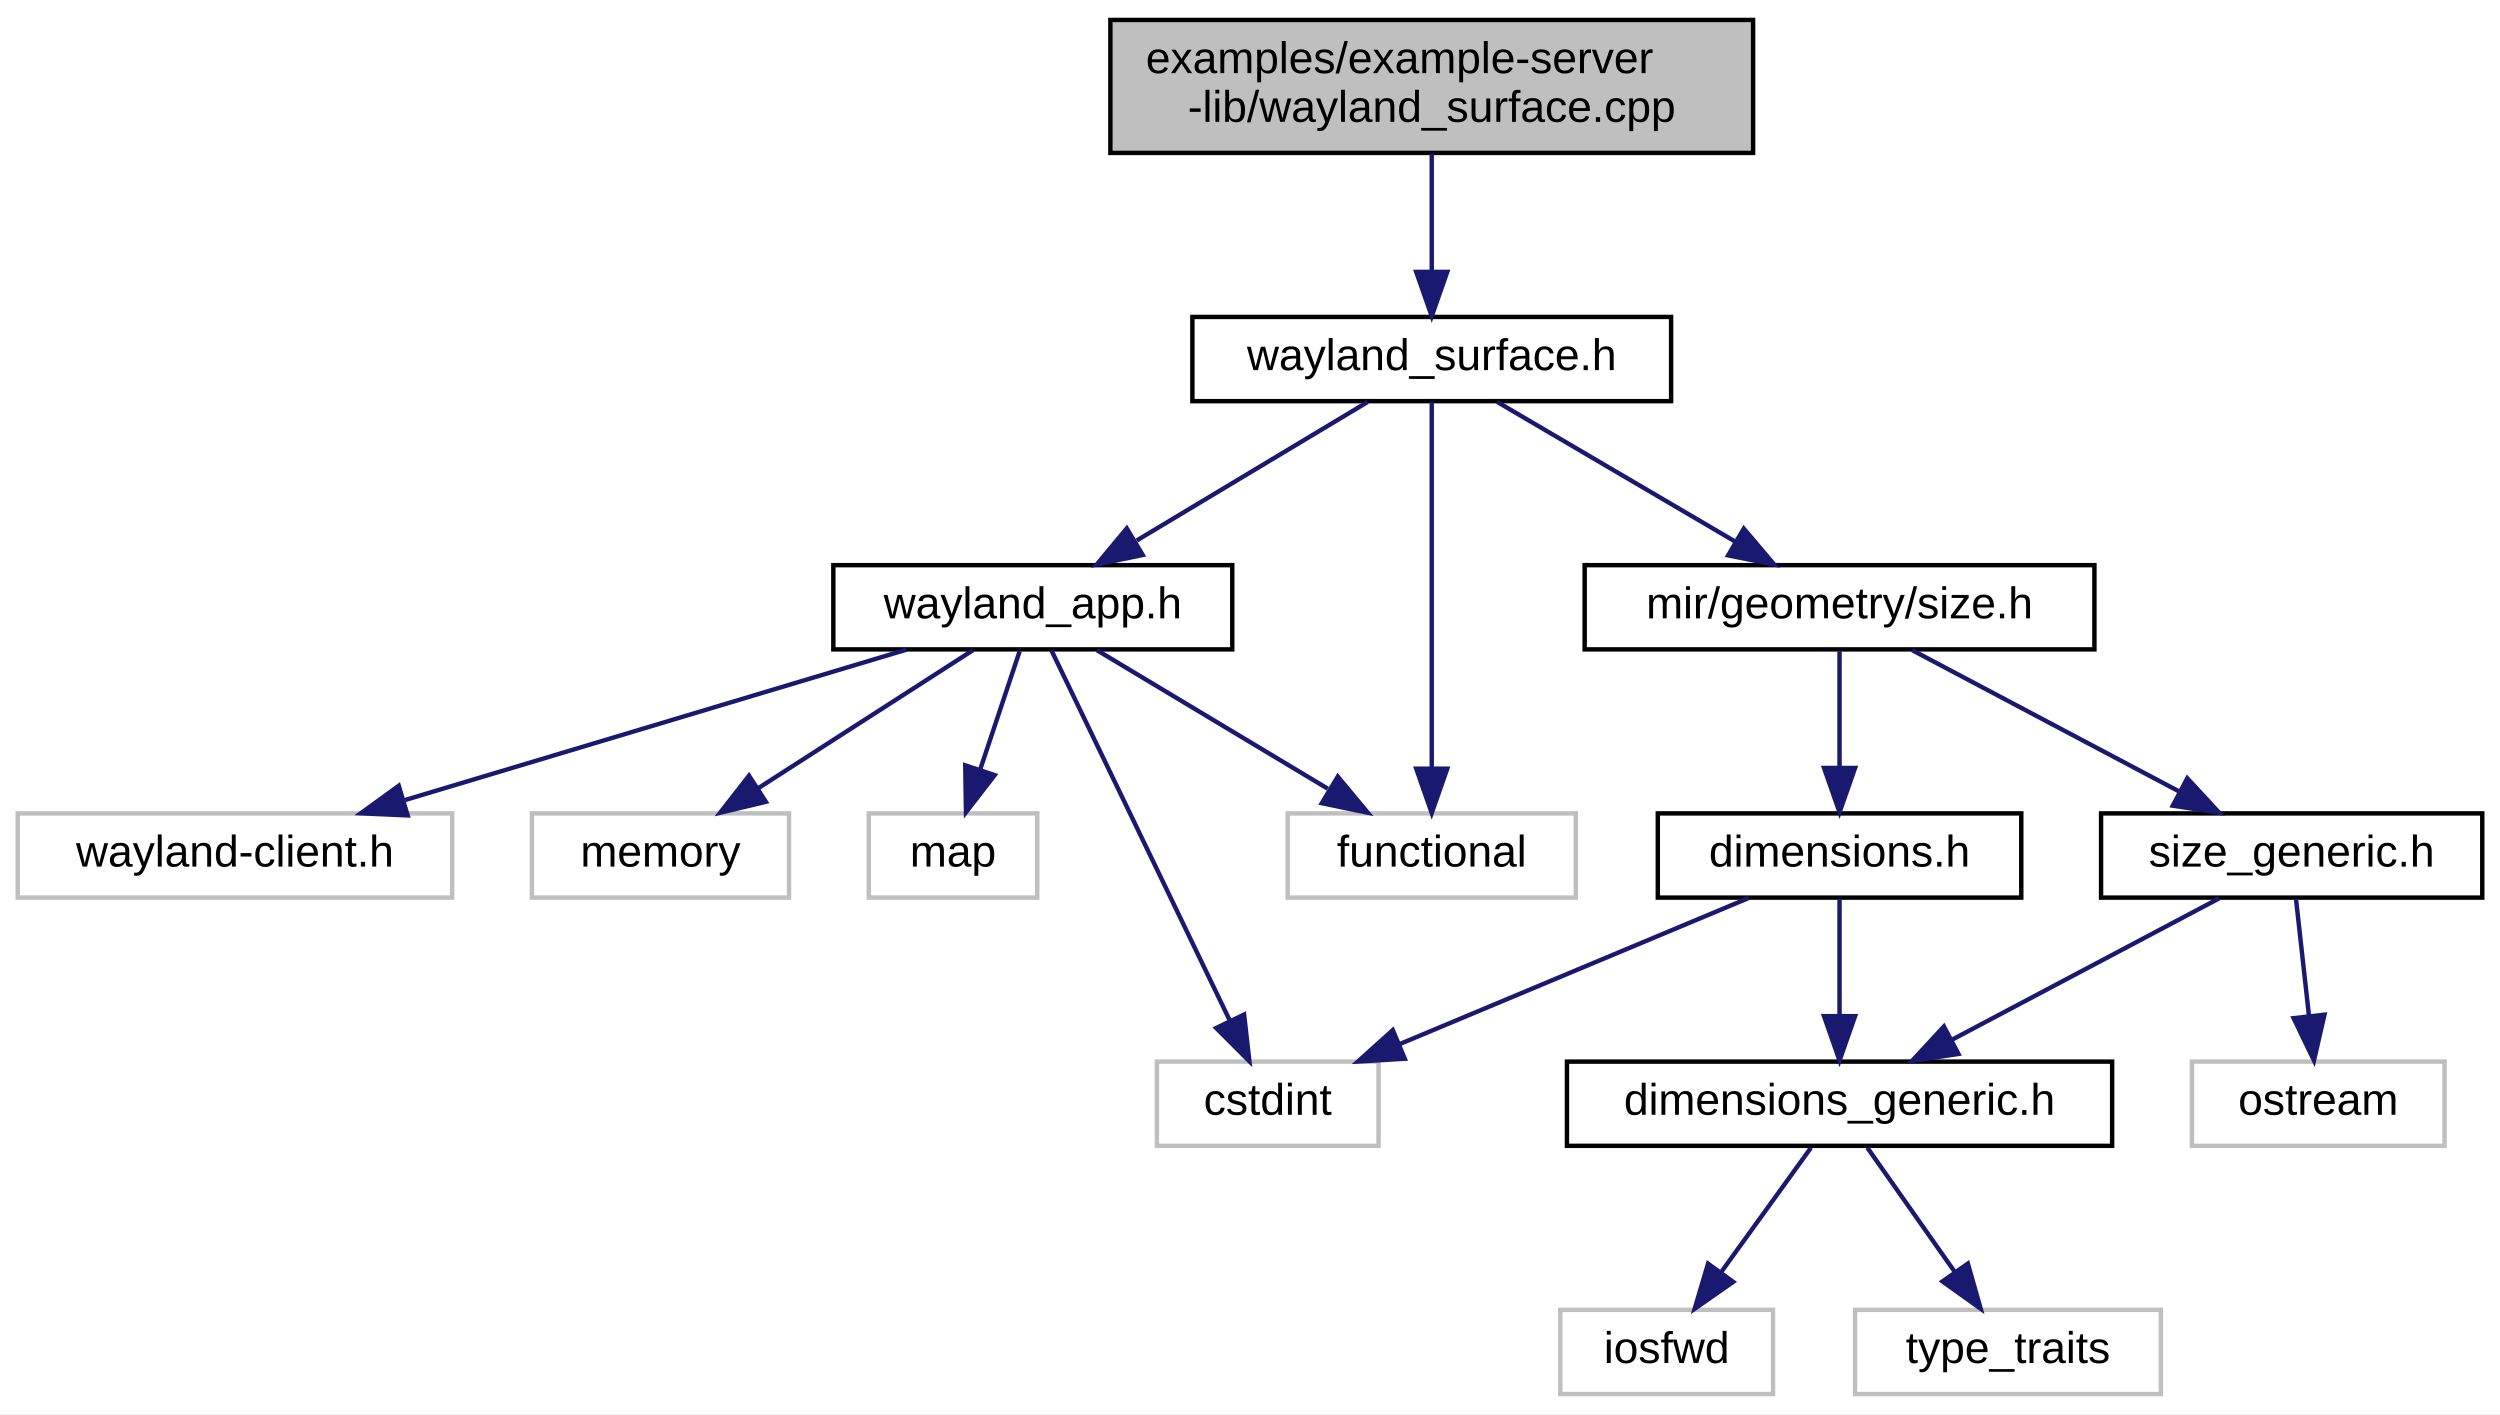
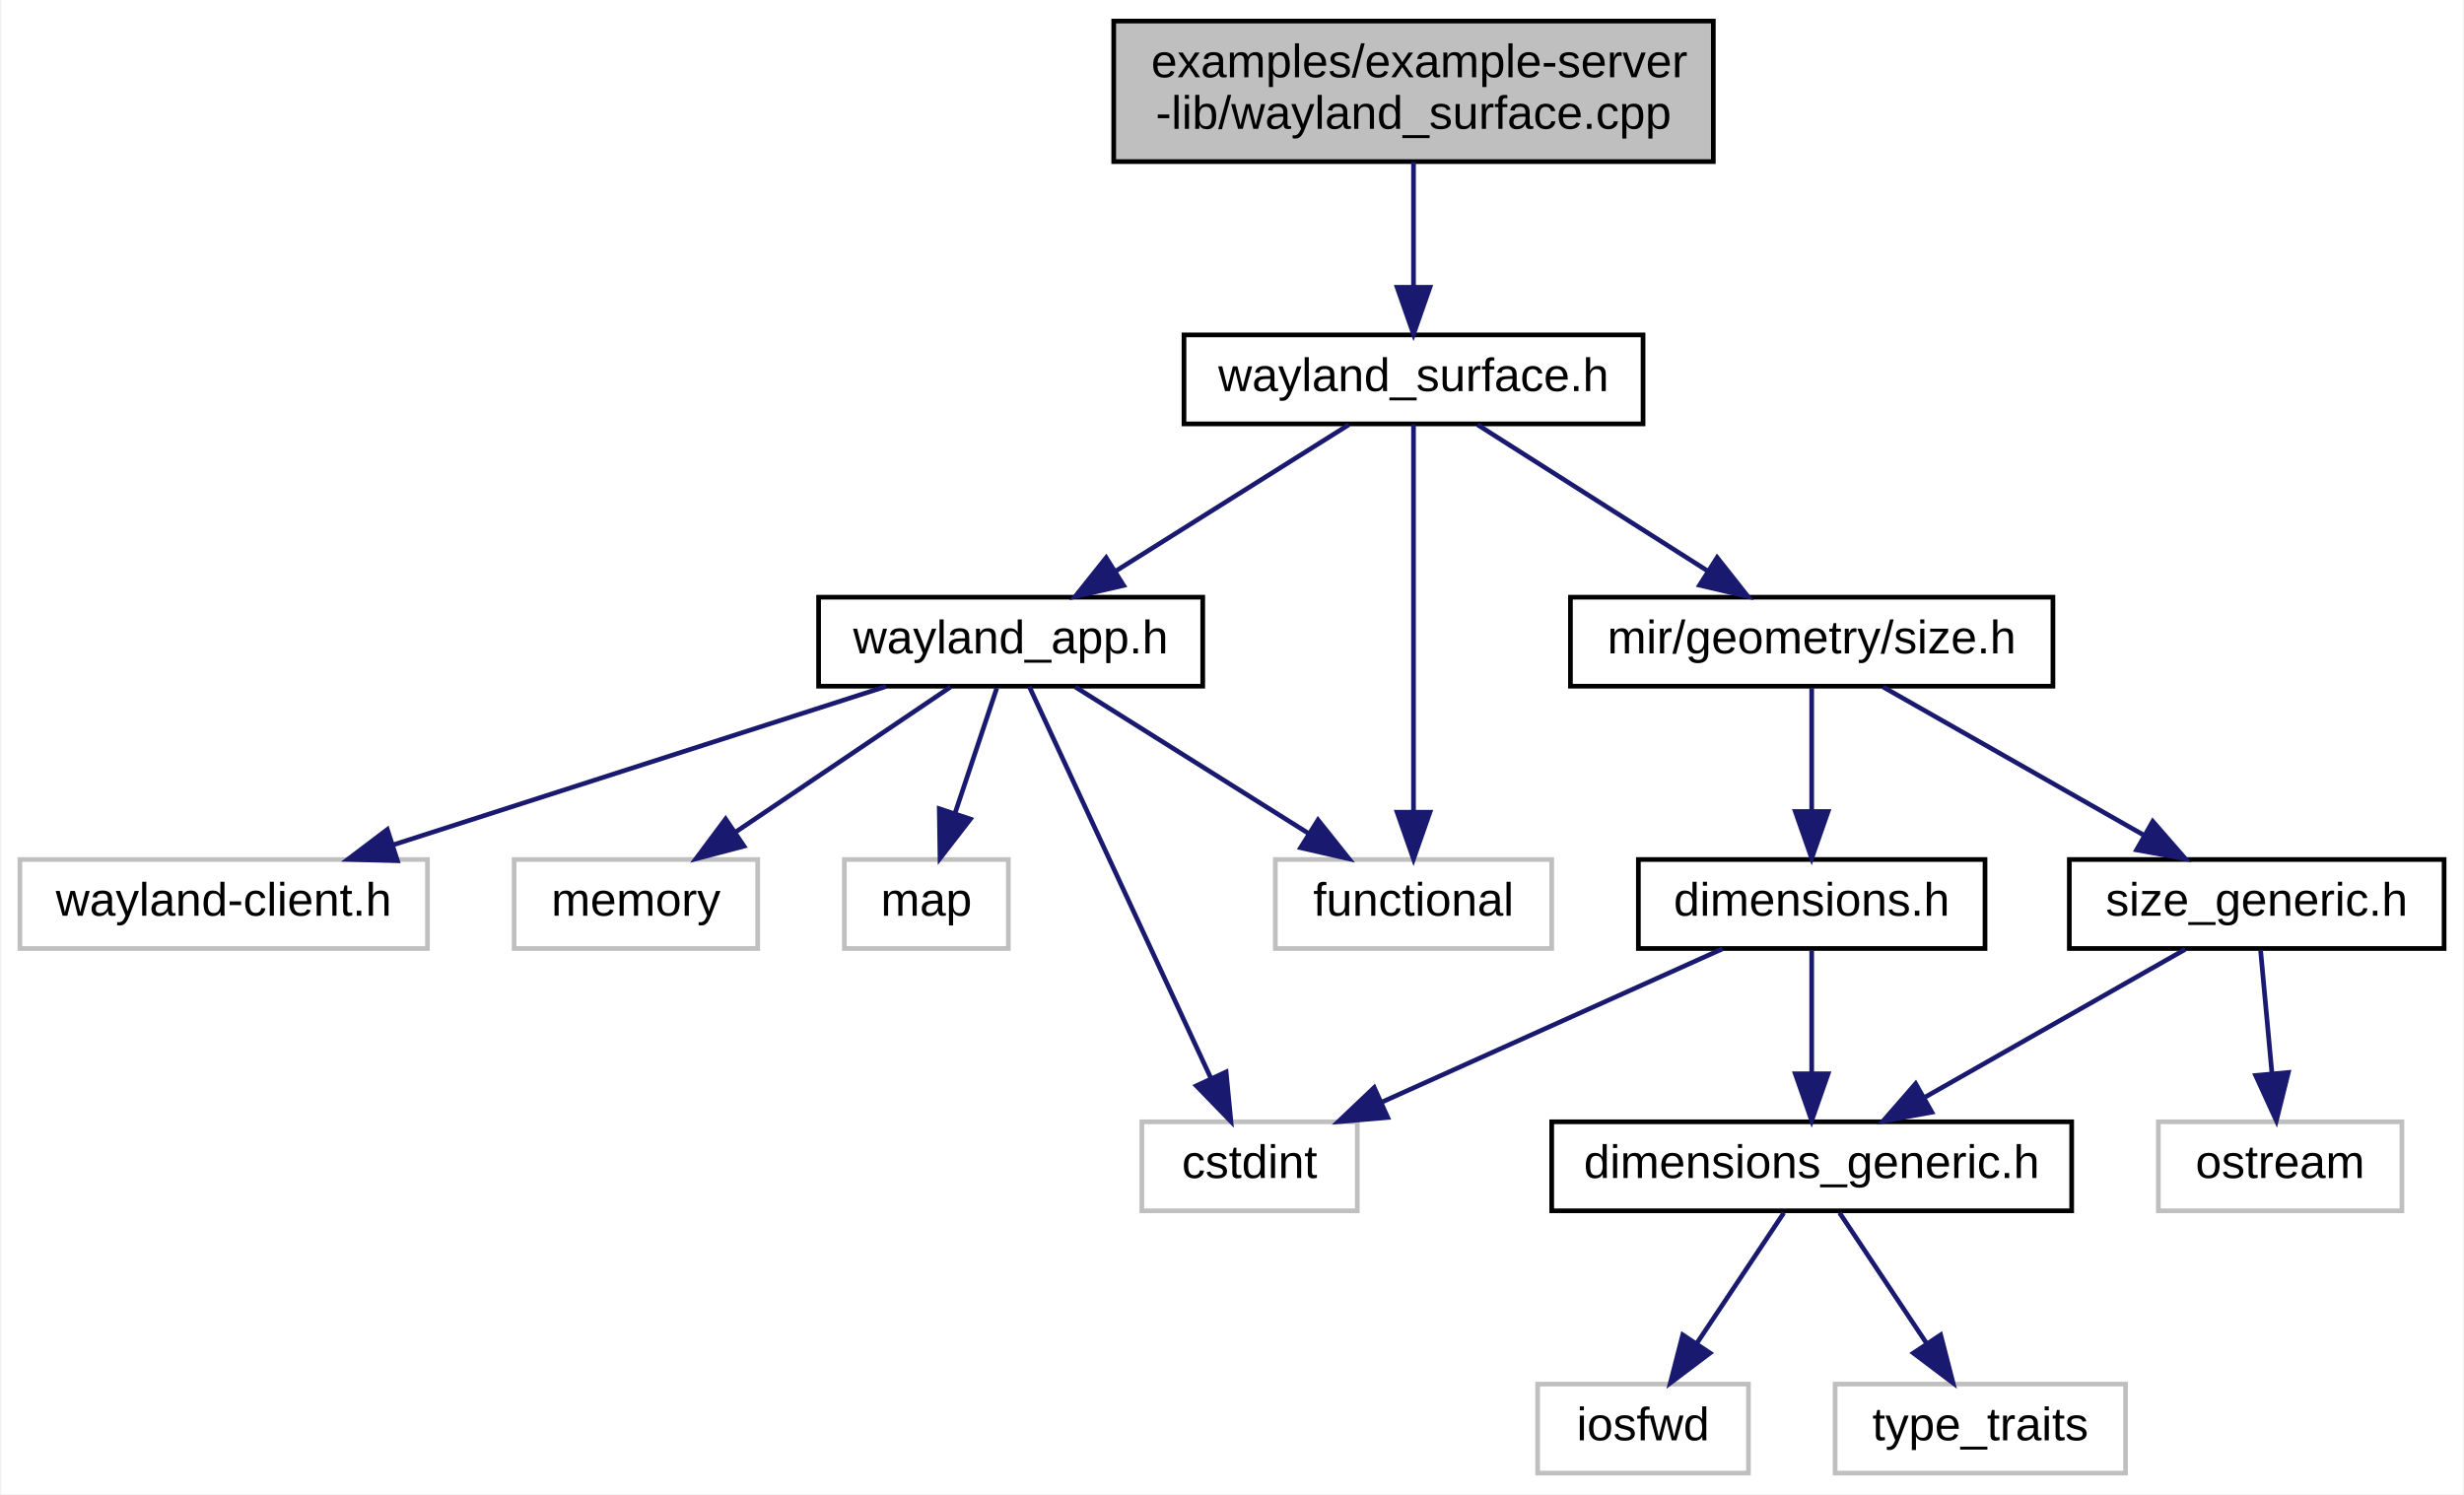
- <svg xmlns="http://www.w3.org/2000/svg" xmlns:xlink="http://www.w3.org/1999/xlink" width="564pt" height="319pt" viewBox="0.00 0.00 564.00 319.00">
+ <svg xmlns="http://www.w3.org/2000/svg" xmlns:xlink="http://www.w3.org/1999/xlink" width="526pt" height="319pt" viewBox="0.00 0.00 525.50 319.00">
  <g id="graph0" class="graph" transform="scale(1 1) rotate(0) translate(4 315)">
-     <polygon fill="white" stroke="transparent" points="-4,4 -4,-315 560,-315 560,4 -4,4" />
+     <polygon fill="white" stroke="transparent" points="-4,4 -4,-315 521.5,-315 521.5,4 -4,4" />
    <g id="node1" class="node">
      <g id="a_node1">
        <a xlink:title=" ">
-           <polygon fill="#bfbfbf" stroke="black" points="246.5,-280.5 246.5,-310.5 391.5,-310.5 391.5,-280.5 246.5,-280.5" />
-           <text text-anchor="start" x="254.5" y="-298.5" font-family="Arial" font-size="10.00">examples/example-server</text>
-           <text text-anchor="middle" x="319" y="-287.5" font-family="Arial" font-size="10.00">-lib/wayland_surface.cpp</text>
+           <polygon fill="#bfbfbf" stroke="black" points="233.5,-280.5 233.5,-310.5 361.5,-310.5 361.5,-280.5 233.5,-280.5" />
+           <text text-anchor="start" x="241.5" y="-298.5" font-family="Arial" font-size="10.00">examples/example-server</text>
+           <text text-anchor="middle" x="297.5" y="-287.5" font-family="Arial" font-size="10.00">-lib/wayland_surface.cpp</text>
        </a>
      </g>
    </g>
    <g id="node2" class="node">
      <g id="a_node2">
        <a xlink:href="wayland__surface_8h.html" target="_top" xlink:title=" ">
-           <polygon fill="white" stroke="black" points="265,-224.5 265,-243.5 373,-243.5 373,-224.5 265,-224.5" />
-           <text text-anchor="middle" x="319" y="-231.5" font-family="Arial" font-size="10.00">wayland_surface.h</text>
+           <polygon fill="white" stroke="black" points="248.5,-224.5 248.5,-243.5 346.5,-243.5 346.5,-224.5 248.5,-224.5" />
+           <text text-anchor="middle" x="297.5" y="-231.5" font-family="Arial" font-size="10.00">wayland_surface.h</text>
        </a>
      </g>
    </g>
    <g id="edge1" class="edge">
-       <path fill="none" stroke="midnightblue" d="M319,-280.4C319,-272.47 319,-262.46 319,-253.86" />
-       <polygon fill="midnightblue" stroke="midnightblue" points="322.5,-253.66 319,-243.66 315.5,-253.66 322.5,-253.66" />
+       <path fill="none" stroke="midnightblue" d="M297.5,-280.4C297.5,-272.47 297.5,-262.46 297.5,-253.86" />
+       <polygon fill="midnightblue" stroke="midnightblue" points="301,-253.66 297.5,-243.66 294,-253.66 301,-253.66" />
    </g>
    <g id="node3" class="node">
      <g id="a_node3">
        <a xlink:href="wayland__app_8h.html" target="_top" xlink:title=" ">
-           <polygon fill="white" stroke="black" points="184,-168.5 184,-187.5 274,-187.5 274,-168.5 184,-168.5" />
-           <text text-anchor="middle" x="229" y="-175.5" font-family="Arial" font-size="10.00">wayland_app.h</text>
+           <polygon fill="white" stroke="black" points="170.5,-168.5 170.5,-187.5 252.5,-187.5 252.5,-168.5 170.5,-168.5" />
+           <text text-anchor="middle" x="211.5" y="-175.5" font-family="Arial" font-size="10.00">wayland_app.h</text>
        </a>
      </g>
    </g>
    <g id="edge2" class="edge">
-       <path fill="none" stroke="midnightblue" d="M304.54,-224.32C290.5,-215.9 268.95,-202.97 252.46,-193.07" />
-       <polygon fill="midnightblue" stroke="midnightblue" points="253.8,-189.8 243.42,-187.65 250.2,-195.8 253.8,-189.8" />
+       <path fill="none" stroke="midnightblue" d="M283.68,-224.32C270.27,-215.9 249.68,-202.97 233.91,-193.07" />
+       <polygon fill="midnightblue" stroke="midnightblue" points="235.61,-190.01 225.28,-187.65 231.89,-195.94 235.61,-190.01" />
    </g>
    <g id="node7" class="node">
      <g id="a_node7">
        <a xlink:title=" ">
-           <polygon fill="white" stroke="#bfbfbf" points="286.5,-112.5 286.5,-131.5 351.5,-131.5 351.5,-112.5 286.5,-112.5" />
-           <text text-anchor="middle" x="319" y="-119.5" font-family="Arial" font-size="10.00">functional</text>
+           <polygon fill="white" stroke="#bfbfbf" points="268,-112.5 268,-131.5 327,-131.5 327,-112.5 268,-112.5" />
+           <text text-anchor="middle" x="297.5" y="-119.5" font-family="Arial" font-size="10.00">functional</text>
        </a>
      </g>
    </g>
    <g id="edge17" class="edge">
-       <path fill="none" stroke="midnightblue" d="M319,-224.37C319,-206.62 319,-165.67 319,-141.6" />
-       <polygon fill="midnightblue" stroke="midnightblue" points="322.5,-141.59 319,-131.59 315.5,-141.59 322.5,-141.59" />
+       <path fill="none" stroke="midnightblue" d="M297.5,-224.37C297.5,-206.62 297.5,-165.67 297.5,-141.6" />
+       <polygon fill="midnightblue" stroke="midnightblue" points="301,-141.59 297.5,-131.59 294,-141.59 301,-141.59" />
    </g>
    <g id="node9" class="node">
      <g id="a_node9">
        <a xlink:href="size_8h.html" target="_top" xlink:title=" ">
-           <polygon fill="white" stroke="black" points="353.5,-168.5 353.5,-187.5 468.5,-187.5 468.5,-168.5 353.5,-168.5" />
-           <text text-anchor="middle" x="411" y="-175.5" font-family="Arial" font-size="10.00">mir/geometry/size.h</text>
+           <polygon fill="white" stroke="black" points="331,-168.5 331,-187.5 434,-187.5 434,-168.5 331,-168.5" />
+           <text text-anchor="middle" x="382.5" y="-175.5" font-family="Arial" font-size="10.00">mir/geometry/size.h</text>
        </a>
      </g>
    </g>
    <g id="edge8" class="edge">
-       <path fill="none" stroke="midnightblue" d="M333.78,-224.32C348.27,-215.82 370.57,-202.73 387.49,-192.8" />
-       <polygon fill="midnightblue" stroke="midnightblue" points="389.4,-195.74 396.26,-187.65 385.86,-189.7 389.4,-195.74" />
+       <path fill="none" stroke="midnightblue" d="M311.16,-224.32C324.42,-215.9 344.77,-202.97 360.35,-193.07" />
+       <polygon fill="midnightblue" stroke="midnightblue" points="362.31,-195.97 368.88,-187.65 358.56,-190.06 362.31,-195.97" />
    </g>
    <g id="node4" class="node">
      <g id="a_node4">
        <a xlink:title=" ">
-           <polygon fill="white" stroke="#bfbfbf" points="0,-112.5 0,-131.5 98,-131.5 98,-112.5 0,-112.5" />
-           <text text-anchor="middle" x="49" y="-119.5" font-family="Arial" font-size="10.00">wayland-client.h</text>
+           <polygon fill="white" stroke="#bfbfbf" points="0,-112.5 0,-131.5 87,-131.5 87,-112.5 0,-112.5" />
+           <text text-anchor="middle" x="43.5" y="-119.5" font-family="Arial" font-size="10.00">wayland-client.h</text>
        </a>
      </g>
    </g>
    <g id="edge3" class="edge">
-       <path fill="none" stroke="midnightblue" d="M200.48,-168.44C169.93,-159.28 121.29,-144.69 87.4,-134.52" />
-       <polygon fill="midnightblue" stroke="midnightblue" points="87.97,-131.04 77.39,-131.52 85.96,-137.74 87.97,-131.04" />
+       <path fill="none" stroke="midnightblue" d="M184.88,-168.44C156.49,-159.32 111.36,-144.81 79.75,-134.65" />
+       <polygon fill="midnightblue" stroke="midnightblue" points="80.59,-131.24 70,-131.52 78.44,-137.91 80.59,-131.24" />
    </g>
    <g id="node5" class="node">
      <g id="a_node5">
        <a xlink:title=" ">
-           <polygon fill="white" stroke="#bfbfbf" points="116,-112.5 116,-131.5 174,-131.5 174,-112.5 116,-112.5" />
-           <text text-anchor="middle" x="145" y="-119.5" font-family="Arial" font-size="10.00">memory</text>
+           <polygon fill="white" stroke="#bfbfbf" points="105.5,-112.5 105.5,-131.5 157.5,-131.5 157.5,-112.5 105.5,-112.5" />
+           <text text-anchor="middle" x="131.5" y="-119.5" font-family="Arial" font-size="10.00">memory</text>
        </a>
      </g>
    </g>
    <g id="edge4" class="edge">
-       <path fill="none" stroke="midnightblue" d="M215.5,-168.32C202.4,-159.9 182.29,-146.97 166.89,-137.07" />
-       <polygon fill="midnightblue" stroke="midnightblue" points="168.77,-134.12 158.46,-131.65 164.98,-140.01 168.77,-134.12" />
+       <path fill="none" stroke="midnightblue" d="M198.65,-168.32C186.28,-159.98 167.37,-147.21 152.76,-137.35" />
+       <polygon fill="midnightblue" stroke="midnightblue" points="154.57,-134.35 144.32,-131.65 150.65,-140.15 154.57,-134.35" />
    </g>
    <g id="node6" class="node">
      <g id="a_node6">
        <a xlink:title=" ">
-           <polygon fill="white" stroke="#bfbfbf" points="192,-112.5 192,-131.5 230,-131.5 230,-112.5 192,-112.5" />
-           <text text-anchor="middle" x="211" y="-119.5" font-family="Arial" font-size="10.00">map</text>
+           <polygon fill="white" stroke="#bfbfbf" points="176,-112.5 176,-131.5 211,-131.5 211,-112.5 176,-112.5" />
+           <text text-anchor="middle" x="193.5" y="-119.5" font-family="Arial" font-size="10.00">map</text>
        </a>
      </g>
    </g>
    <g id="edge5" class="edge">
-       <path fill="none" stroke="midnightblue" d="M226.03,-168.08C223.62,-160.85 220.14,-150.41 217.13,-141.4" />
-       <polygon fill="midnightblue" stroke="midnightblue" points="220.4,-140.13 213.92,-131.75 213.76,-142.34 220.4,-140.13" />
+       <path fill="none" stroke="midnightblue" d="M208.53,-168.08C206.12,-160.85 202.64,-150.41 199.63,-141.4" />
+       <polygon fill="midnightblue" stroke="midnightblue" points="202.9,-140.13 196.42,-131.75 196.26,-142.34 202.9,-140.13" />
    </g>
    <g id="edge6" class="edge">
-       <path fill="none" stroke="midnightblue" d="M243.46,-168.32C257.5,-159.9 279.05,-146.97 295.54,-137.07" />
-       <polygon fill="midnightblue" stroke="midnightblue" points="297.8,-139.8 304.58,-131.65 294.2,-133.8 297.8,-139.8" />
+       <path fill="none" stroke="midnightblue" d="M225.32,-168.32C238.73,-159.9 259.32,-146.97 275.09,-137.07" />
+       <polygon fill="midnightblue" stroke="midnightblue" points="277.11,-139.94 283.72,-131.65 273.39,-134.01 277.11,-139.94" />
    </g>
    <g id="node8" class="node">
      <g id="a_node8">
        <a xlink:title=" ">
-           <polygon fill="white" stroke="#bfbfbf" points="257,-56.5 257,-75.5 307,-75.5 307,-56.5 257,-56.5" />
-           <text text-anchor="middle" x="282" y="-63.5" font-family="Arial" font-size="10.00">cstdint</text>
+           <polygon fill="white" stroke="#bfbfbf" points="239.5,-56.5 239.5,-75.5 285.5,-75.5 285.5,-56.5 239.5,-56.5" />
+           <text text-anchor="middle" x="262.5" y="-63.5" font-family="Arial" font-size="10.00">cstdint</text>
        </a>
      </g>
    </g>
    <g id="edge7" class="edge">
-       <path fill="none" stroke="midnightblue" d="M233.16,-168.37C241.83,-150.38 261.98,-108.55 273.51,-84.63" />
-       <polygon fill="midnightblue" stroke="midnightblue" points="276.67,-86.12 277.86,-75.59 270.37,-83.08 276.67,-86.12" />
+       <path fill="none" stroke="midnightblue" d="M215.5,-168.37C223.81,-150.46 243.06,-108.92 254.18,-84.95" />
+       <polygon fill="midnightblue" stroke="midnightblue" points="257.49,-86.14 258.52,-75.59 251.14,-83.19 257.49,-86.14" />
    </g>
    <g id="node10" class="node">
      <g id="a_node10">
        <a xlink:href="size__generic_8h.html" target="_top" xlink:title=" ">
-           <polygon fill="white" stroke="black" points="470,-112.5 470,-131.5 556,-131.5 556,-112.5 470,-112.5" />
-           <text text-anchor="middle" x="513" y="-119.5" font-family="Arial" font-size="10.00">size_generic.h</text>
+           <polygon fill="white" stroke="black" points="437.5,-112.5 437.5,-131.5 517.5,-131.5 517.5,-112.5 437.5,-112.5" />
+           <text text-anchor="middle" x="477.5" y="-119.5" font-family="Arial" font-size="10.00">size_generic.h</text>
        </a>
      </g>
    </g>
    <g id="edge9" class="edge">
-       <path fill="none" stroke="midnightblue" d="M427.39,-168.32C443.67,-159.7 468.87,-146.36 487.72,-136.39" />
-       <polygon fill="midnightblue" stroke="midnightblue" points="489.45,-139.43 496.65,-131.65 486.18,-133.24 489.45,-139.43" />
+       <path fill="none" stroke="midnightblue" d="M397.76,-168.32C412.72,-159.82 435.75,-146.73 453.23,-136.8" />
+       <polygon fill="midnightblue" stroke="midnightblue" points="455.31,-139.64 462.27,-131.65 451.85,-133.55 455.31,-139.64" />
    </g>
    <g id="node15" class="node">
      <g id="a_node15">
        <a xlink:href="dimensions_8h.html" target="_top" xlink:title=" ">
-           <polygon fill="white" stroke="black" points="370,-112.5 370,-131.5 452,-131.5 452,-112.5 370,-112.5" />
-           <text text-anchor="middle" x="411" y="-119.5" font-family="Arial" font-size="10.00">dimensions.h</text>
+           <polygon fill="white" stroke="black" points="345.5,-112.5 345.5,-131.5 419.5,-131.5 419.5,-112.5 345.5,-112.5" />
+           <text text-anchor="middle" x="382.5" y="-119.5" font-family="Arial" font-size="10.00">dimensions.h</text>
        </a>
      </g>
    </g>
    <g id="edge14" class="edge">
-       <path fill="none" stroke="midnightblue" d="M411,-168.08C411,-161.01 411,-150.86 411,-141.99" />
-       <polygon fill="midnightblue" stroke="midnightblue" points="414.5,-141.75 411,-131.75 407.5,-141.75 414.5,-141.75" />
+       <path fill="none" stroke="midnightblue" d="M382.5,-168.08C382.5,-161.01 382.5,-150.86 382.5,-141.99" />
+       <polygon fill="midnightblue" stroke="midnightblue" points="386,-141.75 382.5,-131.75 379,-141.75 386,-141.75" />
    </g>
    <g id="node11" class="node">
      <g id="a_node11">
        <a xlink:href="dimensions__generic_8h.html" target="_top" xlink:title=" ">
-           <polygon fill="white" stroke="black" points="349.5,-56.5 349.5,-75.5 472.5,-75.5 472.5,-56.5 349.5,-56.5" />
-           <text text-anchor="middle" x="411" y="-63.5" font-family="Arial" font-size="10.00">dimensions_generic.h</text>
+           <polygon fill="white" stroke="black" points="327,-56.5 327,-75.5 438,-75.5 438,-56.5 327,-56.5" />
+           <text text-anchor="middle" x="382.5" y="-63.5" font-family="Arial" font-size="10.00">dimensions_generic.h</text>
        </a>
      </g>
    </g>
    <g id="edge10" class="edge">
-       <path fill="none" stroke="midnightblue" d="M496.61,-112.32C480.33,-103.7 455.13,-90.36 436.28,-80.39" />
-       <polygon fill="midnightblue" stroke="midnightblue" points="437.82,-77.24 427.35,-75.65 434.55,-83.43 437.82,-77.24" />
+       <path fill="none" stroke="midnightblue" d="M462.24,-112.32C447.28,-103.82 424.25,-90.73 406.77,-80.8" />
+       <polygon fill="midnightblue" stroke="midnightblue" points="408.15,-77.55 397.73,-75.65 404.69,-83.64 408.15,-77.55" />
    </g>
    <g id="node14" class="node">
      <g id="a_node14">
        <a xlink:title=" ">
-           <polygon fill="white" stroke="#bfbfbf" points="490.5,-56.5 490.5,-75.5 547.5,-75.5 547.5,-56.5 490.5,-56.5" />
-           <text text-anchor="middle" x="519" y="-63.5" font-family="Arial" font-size="10.00">ostream</text>
+           <polygon fill="white" stroke="#bfbfbf" points="456.5,-56.5 456.5,-75.5 508.5,-75.5 508.5,-56.5 456.5,-56.5" />
+           <text text-anchor="middle" x="482.5" y="-63.5" font-family="Arial" font-size="10.00">ostream</text>
        </a>
      </g>
    </g>
    <g id="edge13" class="edge">
-       <path fill="none" stroke="midnightblue" d="M513.99,-112.08C514.79,-104.93 515.93,-94.64 516.92,-85.69" />
-       <polygon fill="midnightblue" stroke="midnightblue" points="520.4,-86.08 518.03,-75.75 513.44,-85.3 520.4,-86.08" />
+       <path fill="none" stroke="midnightblue" d="M478.33,-112.08C478.98,-105.01 479.92,-94.86 480.74,-85.99" />
+       <polygon fill="midnightblue" stroke="midnightblue" points="484.25,-86.03 481.69,-75.75 477.28,-85.39 484.25,-86.03" />
    </g>
    <g id="node12" class="node">
      <g id="a_node12">
        <a xlink:title=" ">
-           <polygon fill="white" stroke="#bfbfbf" points="348,-0.5 348,-19.5 396,-19.5 396,-0.5 348,-0.5" />
-           <text text-anchor="middle" x="372" y="-7.5" font-family="Arial" font-size="10.00">iosfwd</text>
+           <polygon fill="white" stroke="#bfbfbf" points="324,-0.5 324,-19.5 369,-19.5 369,-0.5 324,-0.5" />
+           <text text-anchor="middle" x="346.5" y="-7.5" font-family="Arial" font-size="10.00">iosfwd</text>
        </a>
      </g>
    </g>
    <g id="edge11" class="edge">
-       <path fill="none" stroke="midnightblue" d="M404.56,-56.08C399.05,-48.46 390.97,-37.26 384.24,-27.94" />
-       <polygon fill="midnightblue" stroke="midnightblue" points="387.01,-25.81 378.32,-19.75 381.34,-29.91 387.01,-25.81" />
+       <path fill="none" stroke="midnightblue" d="M376.56,-56.08C371.52,-48.53 364.16,-37.49 357.99,-28.23" />
+       <polygon fill="midnightblue" stroke="midnightblue" points="360.79,-26.13 352.33,-19.75 354.97,-30.01 360.79,-26.13" />
    </g>
    <g id="node13" class="node">
      <g id="a_node13">
        <a xlink:title=" ">
-           <polygon fill="white" stroke="#bfbfbf" points="414.5,-0.5 414.5,-19.5 483.5,-19.5 483.5,-0.5 414.5,-0.5" />
-           <text text-anchor="middle" x="449" y="-7.5" font-family="Arial" font-size="10.00">type_traits</text>
+           <polygon fill="white" stroke="#bfbfbf" points="387.5,-0.5 387.5,-19.5 449.5,-19.5 449.5,-0.5 387.5,-0.5" />
+           <text text-anchor="middle" x="418.5" y="-7.5" font-family="Arial" font-size="10.00">type_traits</text>
        </a>
      </g>
    </g>
    <g id="edge12" class="edge">
-       <path fill="none" stroke="midnightblue" d="M417.27,-56.08C422.64,-48.46 430.52,-37.26 437.08,-27.94" />
-       <polygon fill="midnightblue" stroke="midnightblue" points="439.95,-29.94 442.84,-19.75 434.22,-25.91 439.95,-29.94" />
+       <path fill="none" stroke="midnightblue" d="M388.44,-56.08C393.48,-48.53 400.84,-37.49 407.01,-28.23" />
+       <polygon fill="midnightblue" stroke="midnightblue" points="410.03,-30.01 412.67,-19.75 404.21,-26.13 410.03,-30.01" />
    </g>
    <g id="edge16" class="edge">
-       <path fill="none" stroke="midnightblue" d="M390.56,-112.44C369.33,-103.56 335.9,-89.56 311.75,-79.45" />
-       <polygon fill="midnightblue" stroke="midnightblue" points="312.92,-76.15 302.34,-75.52 310.22,-82.61 312.92,-76.15" />
+       <path fill="none" stroke="midnightblue" d="M363.49,-112.44C343.91,-103.64 313.19,-89.81 290.77,-79.72" />
+       <polygon fill="midnightblue" stroke="midnightblue" points="291.98,-76.43 281.43,-75.52 289.11,-82.81 291.98,-76.43" />
    </g>
    <g id="edge15" class="edge">
-       <path fill="none" stroke="midnightblue" d="M411,-112.08C411,-105.01 411,-94.86 411,-85.99" />
-       <polygon fill="midnightblue" stroke="midnightblue" points="414.5,-85.75 411,-75.75 407.5,-85.75 414.5,-85.75" />
+       <path fill="none" stroke="midnightblue" d="M382.5,-112.08C382.5,-105.01 382.5,-94.86 382.5,-85.99" />
+       <polygon fill="midnightblue" stroke="midnightblue" points="386,-85.75 382.5,-75.75 379,-85.75 386,-85.75" />
    </g>
  </g>
</svg>
